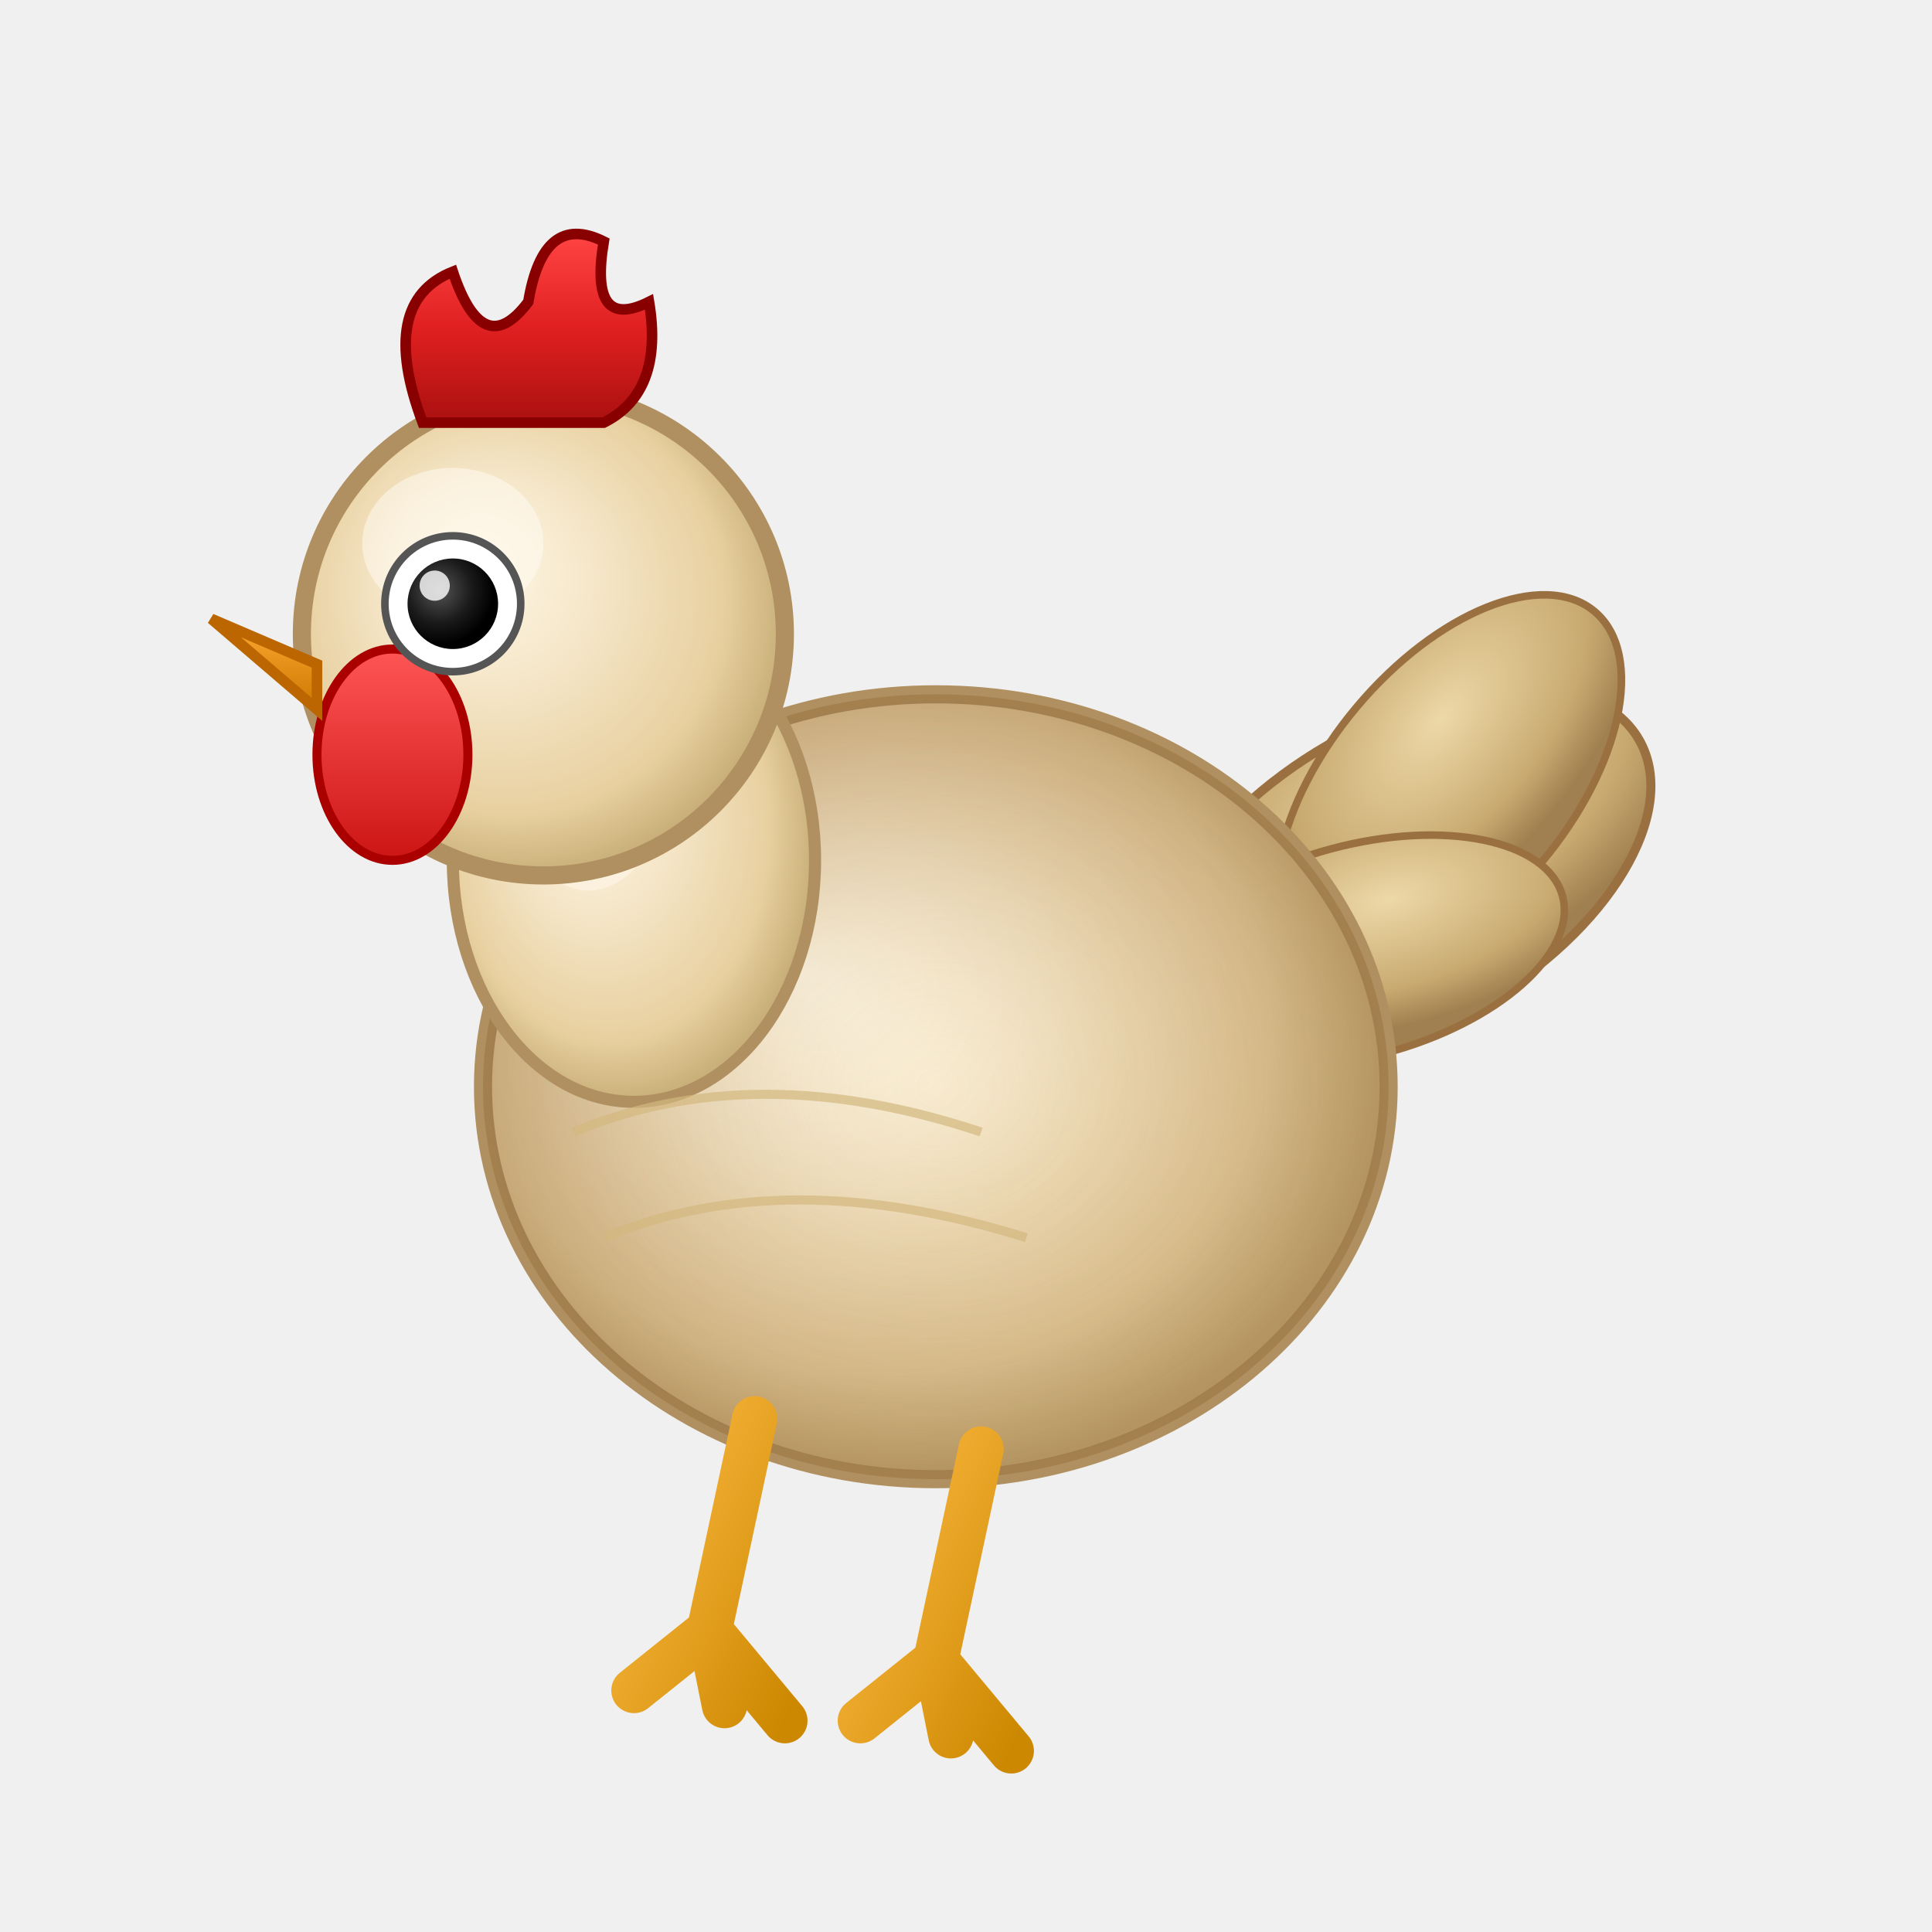
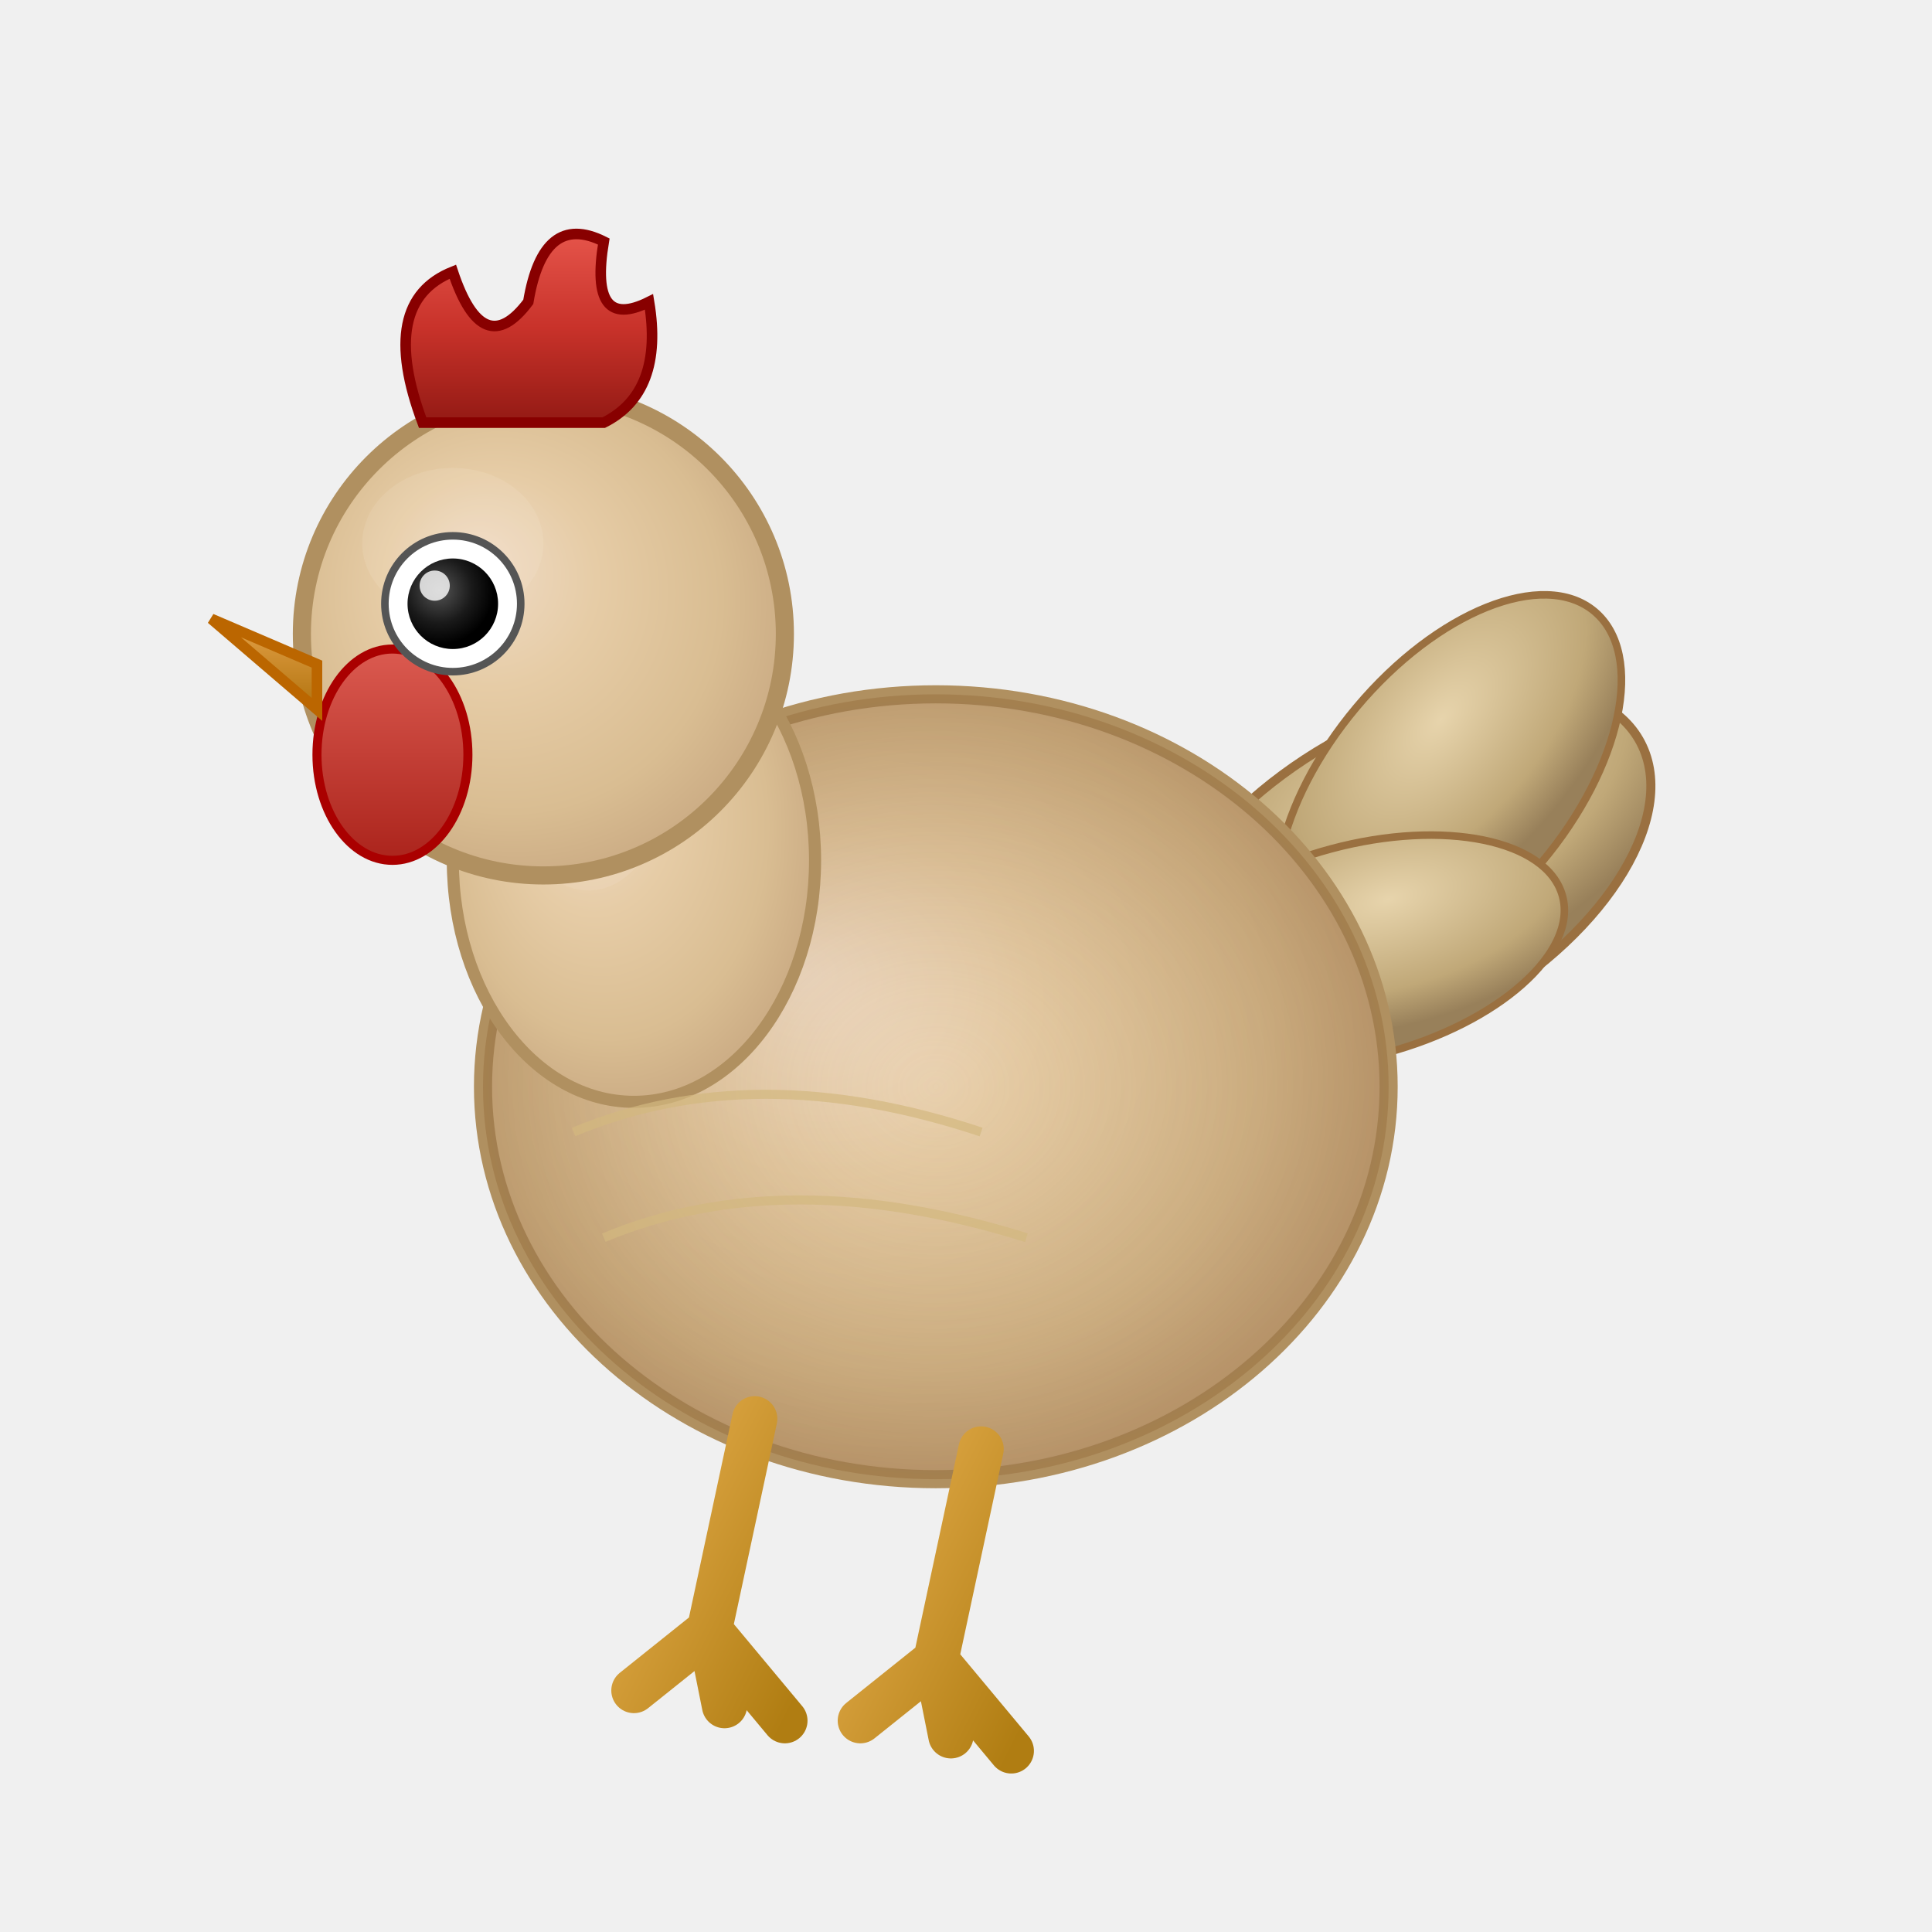
<svg xmlns="http://www.w3.org/2000/svg" viewBox="0 0 128 128">
  <defs>
    <radialGradient id="g_chicken_body" cx="45%" cy="45%" r="55%" fx="35%" fy="35%">
-       <stop offset="0%" stop-color="#FFF8E7" />
-       <stop offset="40%" stop-color="#F5E6C8" />
-       <stop offset="80%" stop-color="#E8D0A0" />
-       <stop offset="100%" stop-color="#C9B07A" />
+       <stop offset="0%" stop-color="#f0dcc8" />
+       <stop offset="40%" stop-color="#e6cca6" />
+       <stop offset="80%" stop-color="#d9bd92" />
+       <stop offset="100%" stop-color="#cdae86" />
    </radialGradient>
    <radialGradient id="g_chicken_wing" cx="40%" cy="35%" r="60%" fx="30%" fy="25%">
-       <stop offset="0%" stop-color="#F0E2C0" />
-       <stop offset="50%" stop-color="#DEC99A" />
-       <stop offset="100%" stop-color="#BFA070" />
+       <stop offset="0%" stop-color="#ecdec2" />
+       <stop offset="50%" stop-color="#d6c49c" />
+       <stop offset="100%" stop-color="#b49e76" />
    </radialGradient>
    <linearGradient id="g_chicken_crest" x1="0%" y1="0%" x2="0%" y2="100%">
-       <stop offset="0%" stop-color="#FF4444" />
-       <stop offset="50%" stop-color="#E02020" />
-       <stop offset="100%" stop-color="#AA1010" />
+       <stop offset="0%" stop-color="#e5544a" />
+       <stop offset="50%" stop-color="#c8322a" />
+       <stop offset="100%" stop-color="#931a14" />
    </linearGradient>
    <linearGradient id="g_chicken_wattle" x1="0%" y1="0%" x2="0%" y2="100%">
-       <stop offset="0%" stop-color="#FF5555" />
-       <stop offset="100%" stop-color="#CC1515" />
+       <stop offset="0%" stop-color="#db5a50" />
+       <stop offset="100%" stop-color="#ab241c" />
    </linearGradient>
    <linearGradient id="g_chicken_beak" x1="0%" y1="0%" x2="0%" y2="100%">
-       <stop offset="0%" stop-color="#FFAA33" />
-       <stop offset="100%" stop-color="#CC7700" />
+       <stop offset="0%" stop-color="#e6a248" />
+       <stop offset="100%" stop-color="#b0730f" />
    </linearGradient>
    <radialGradient id="g_chicken_eye" cx="35%" cy="35%" r="60%">
      <stop offset="0%" stop-color="#555555" />
      <stop offset="60%" stop-color="#1A1A1A" />
      <stop offset="100%" stop-color="#000000" />
    </radialGradient>
    <radialGradient id="g_chicken_tail" cx="60%" cy="30%" r="60%">
-       <stop offset="0%" stop-color="#EDD8A8" />
-       <stop offset="70%" stop-color="#C8AA70" />
-       <stop offset="100%" stop-color="#A08050" />
+       <stop offset="0%" stop-color="#e7d4ac" />
+       <stop offset="70%" stop-color="#c0a878" />
+       <stop offset="100%" stop-color="#98805a" />
    </radialGradient>
    <linearGradient id="g_chicken_leg1" x1="0%" y1="0%" x2="100%" y2="100%">
-       <stop offset="0%" stop-color="#FFBB44" />
-       <stop offset="100%" stop-color="#CC8800" />
+       <stop offset="0%" stop-color="#e6ae4e" />
+       <stop offset="100%" stop-color="#b07d12" />
    </linearGradient>
    <radialGradient id="g_chicken_shadow" cx="50%" cy="50%" r="50%">
      <stop offset="0%" stop-color="#C8A870" stop-opacity="0.0" />
      <stop offset="100%" stop-color="#8B6030" stop-opacity="0.35" />
    </radialGradient>
  </defs>
  <ellipse cx="93" cy="58" rx="18" ry="10" fill="url(#g_chicken_tail)" transform="rotate(-30 93 58)" stroke="#9A7040" stroke-width="0.6" />
  <ellipse cx="96" cy="52" rx="15" ry="8" fill="url(#g_chicken_tail)" transform="rotate(-50 96 52)" stroke="#9A7040" stroke-width="0.5" />
  <ellipse cx="90" cy="63" rx="14" ry="7" fill="url(#g_chicken_tail)" transform="rotate(-15 90 63)" stroke="#9A7040" stroke-width="0.5" />
  <ellipse cx="60" cy="70" rx="22" ry="14" fill="url(#g_chicken_wing)" transform="rotate(-10 60 70)" stroke="#AA8850" stroke-width="0.8" />
-   <ellipse cx="54" cy="65" rx="10" ry="6" fill="#FFF5DC" fill-opacity="0.5" transform="rotate(-10 54 65)" />
+   <ellipse cx="54" cy="65" rx="10" ry="6" fill="#f7edda" fill-opacity="0.15" transform="rotate(-10 54 65)" />
  <path d="M45 72 Q58 68 75 73" stroke="#BFA070" stroke-width="0.8" fill="none" />
  <path d="M46 76 Q59 72 74 77" stroke="#BFA070" stroke-width="0.8" fill="none" />
  <ellipse cx="62" cy="72" rx="30" ry="26" fill="url(#g_chicken_body)" stroke="#B09060" stroke-width="1.2" />
  <ellipse cx="62" cy="72" rx="30" ry="26" fill="url(#g_chicken_shadow)" />
  <ellipse cx="42" cy="57" rx="12" ry="16" fill="url(#g_chicken_body)" stroke="#B09060" stroke-width="0.8" />
-   <ellipse cx="39" cy="52" rx="5" ry="7" fill="#FFFCF0" fill-opacity="0.45" />
+   <ellipse cx="39" cy="52" rx="5" ry="7" fill="#f7edda" fill-opacity="0.13" />
  <circle cx="36" cy="42" r="16" fill="url(#g_chicken_body)" stroke="#B09060" stroke-width="1.2" />
-   <ellipse cx="30" cy="36" rx="6" ry="5" fill="#FFFDF5" fill-opacity="0.5" />
+   <ellipse cx="30" cy="36" rx="6" ry="5" fill="#f7edda" fill-opacity="0.15" />
  <path d="M28 28 Q25 20 30 18 Q32 24 35 20 Q36 14 40 16 Q39 22 43 20 Q44 26 40 28 Z" fill="url(#g_chicken_crest)" stroke="#880000" stroke-width="0.7" />
  <ellipse cx="26" cy="50" rx="5" ry="7" fill="url(#g_chicken_wattle)" stroke="#AA0000" stroke-width="0.6" />
  <circle cx="30" cy="40" r="4.5" fill="white" stroke="#555" stroke-width="0.5" />
  <circle cx="30" cy="40" r="3" fill="url(#g_chicken_eye)" />
  <circle cx="28.8" cy="38.8" r="1" fill="white" fill-opacity="0.8" />
  <path d="M21 44 L14 41 L21 47 Z" fill="url(#g_chicken_beak)" stroke="#BB6600" stroke-width="0.7" />
  <path d="M50 94 L47 108 M47 108 L42 112 M47 108 L48 113 M47 108 L52 114" stroke="url(#g_chicken_leg1)" stroke-width="3" stroke-linecap="round" fill="none" />
  <path d="M65 96 L62 110 M62 110 L57 114 M62 110 L63 115 M62 110 L67 116" stroke="url(#g_chicken_leg1)" stroke-width="3" stroke-linecap="round" fill="none" />
  <path d="M38 75 Q50 70 65 75" stroke="#D4B880" stroke-width="0.6" fill="none" stroke-opacity="0.7" />
  <path d="M40 82 Q52 77 68 82" stroke="#D4B880" stroke-width="0.6" fill="none" stroke-opacity="0.7" />
</svg>
